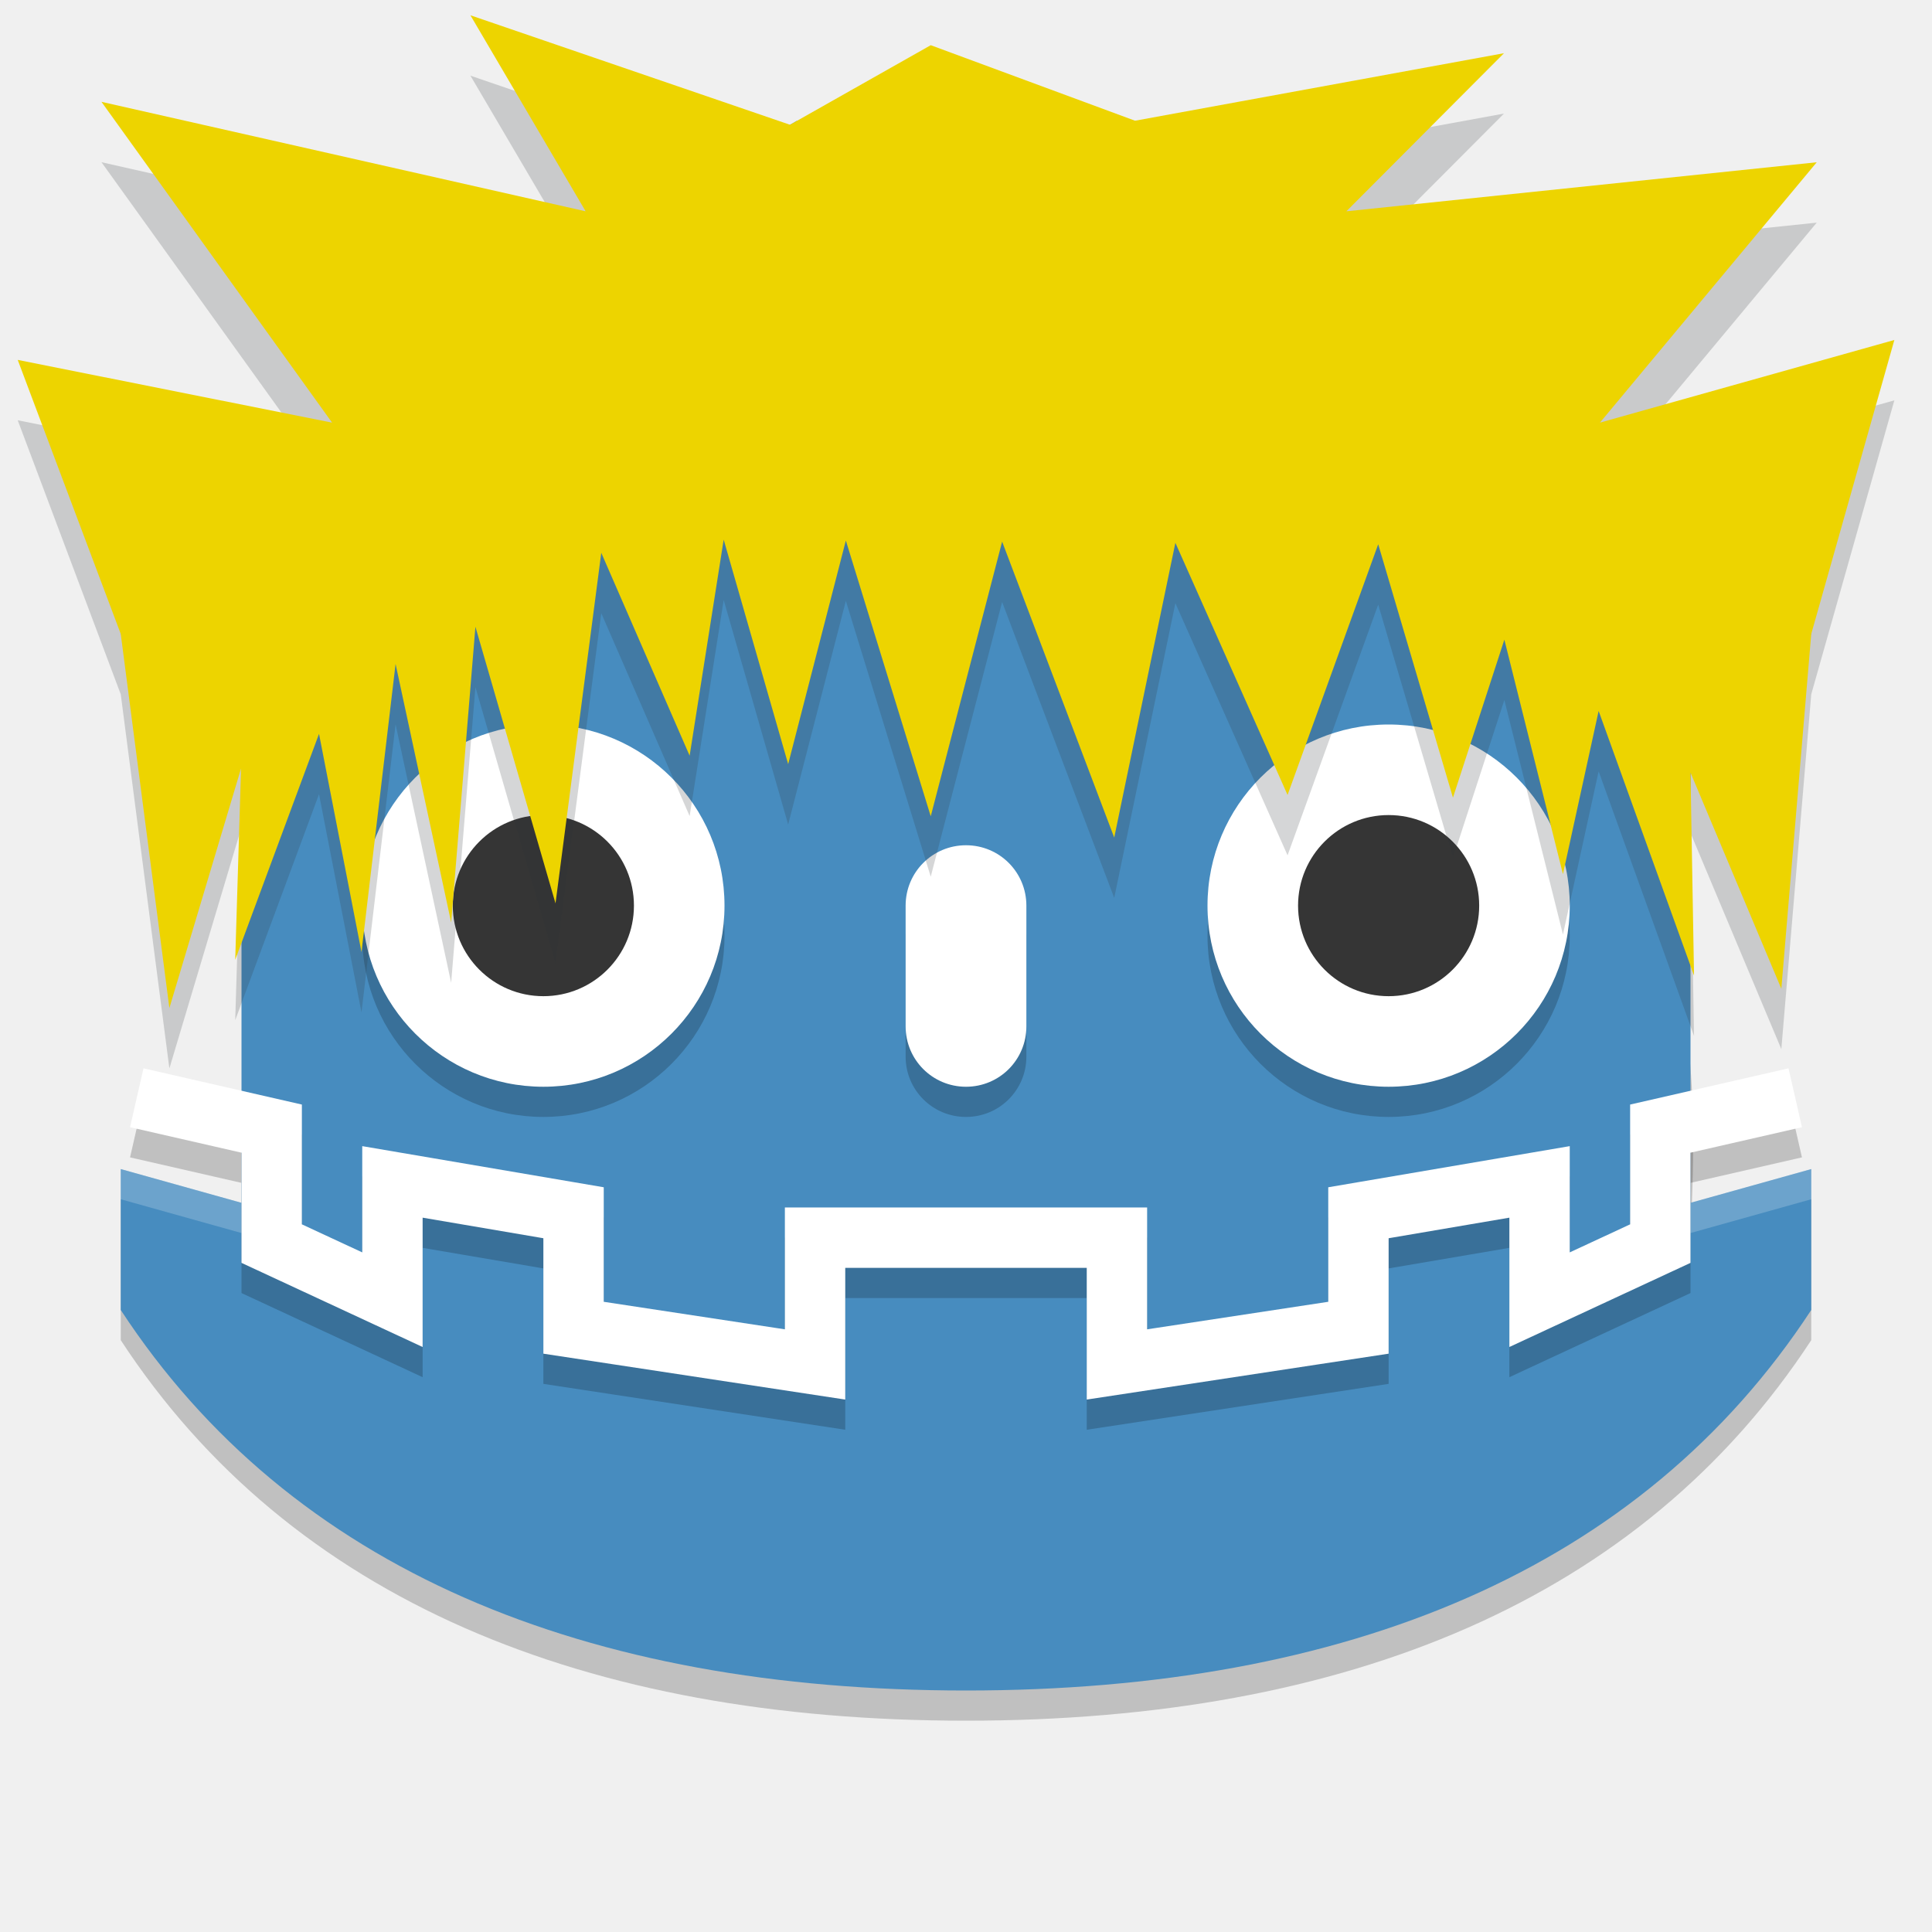
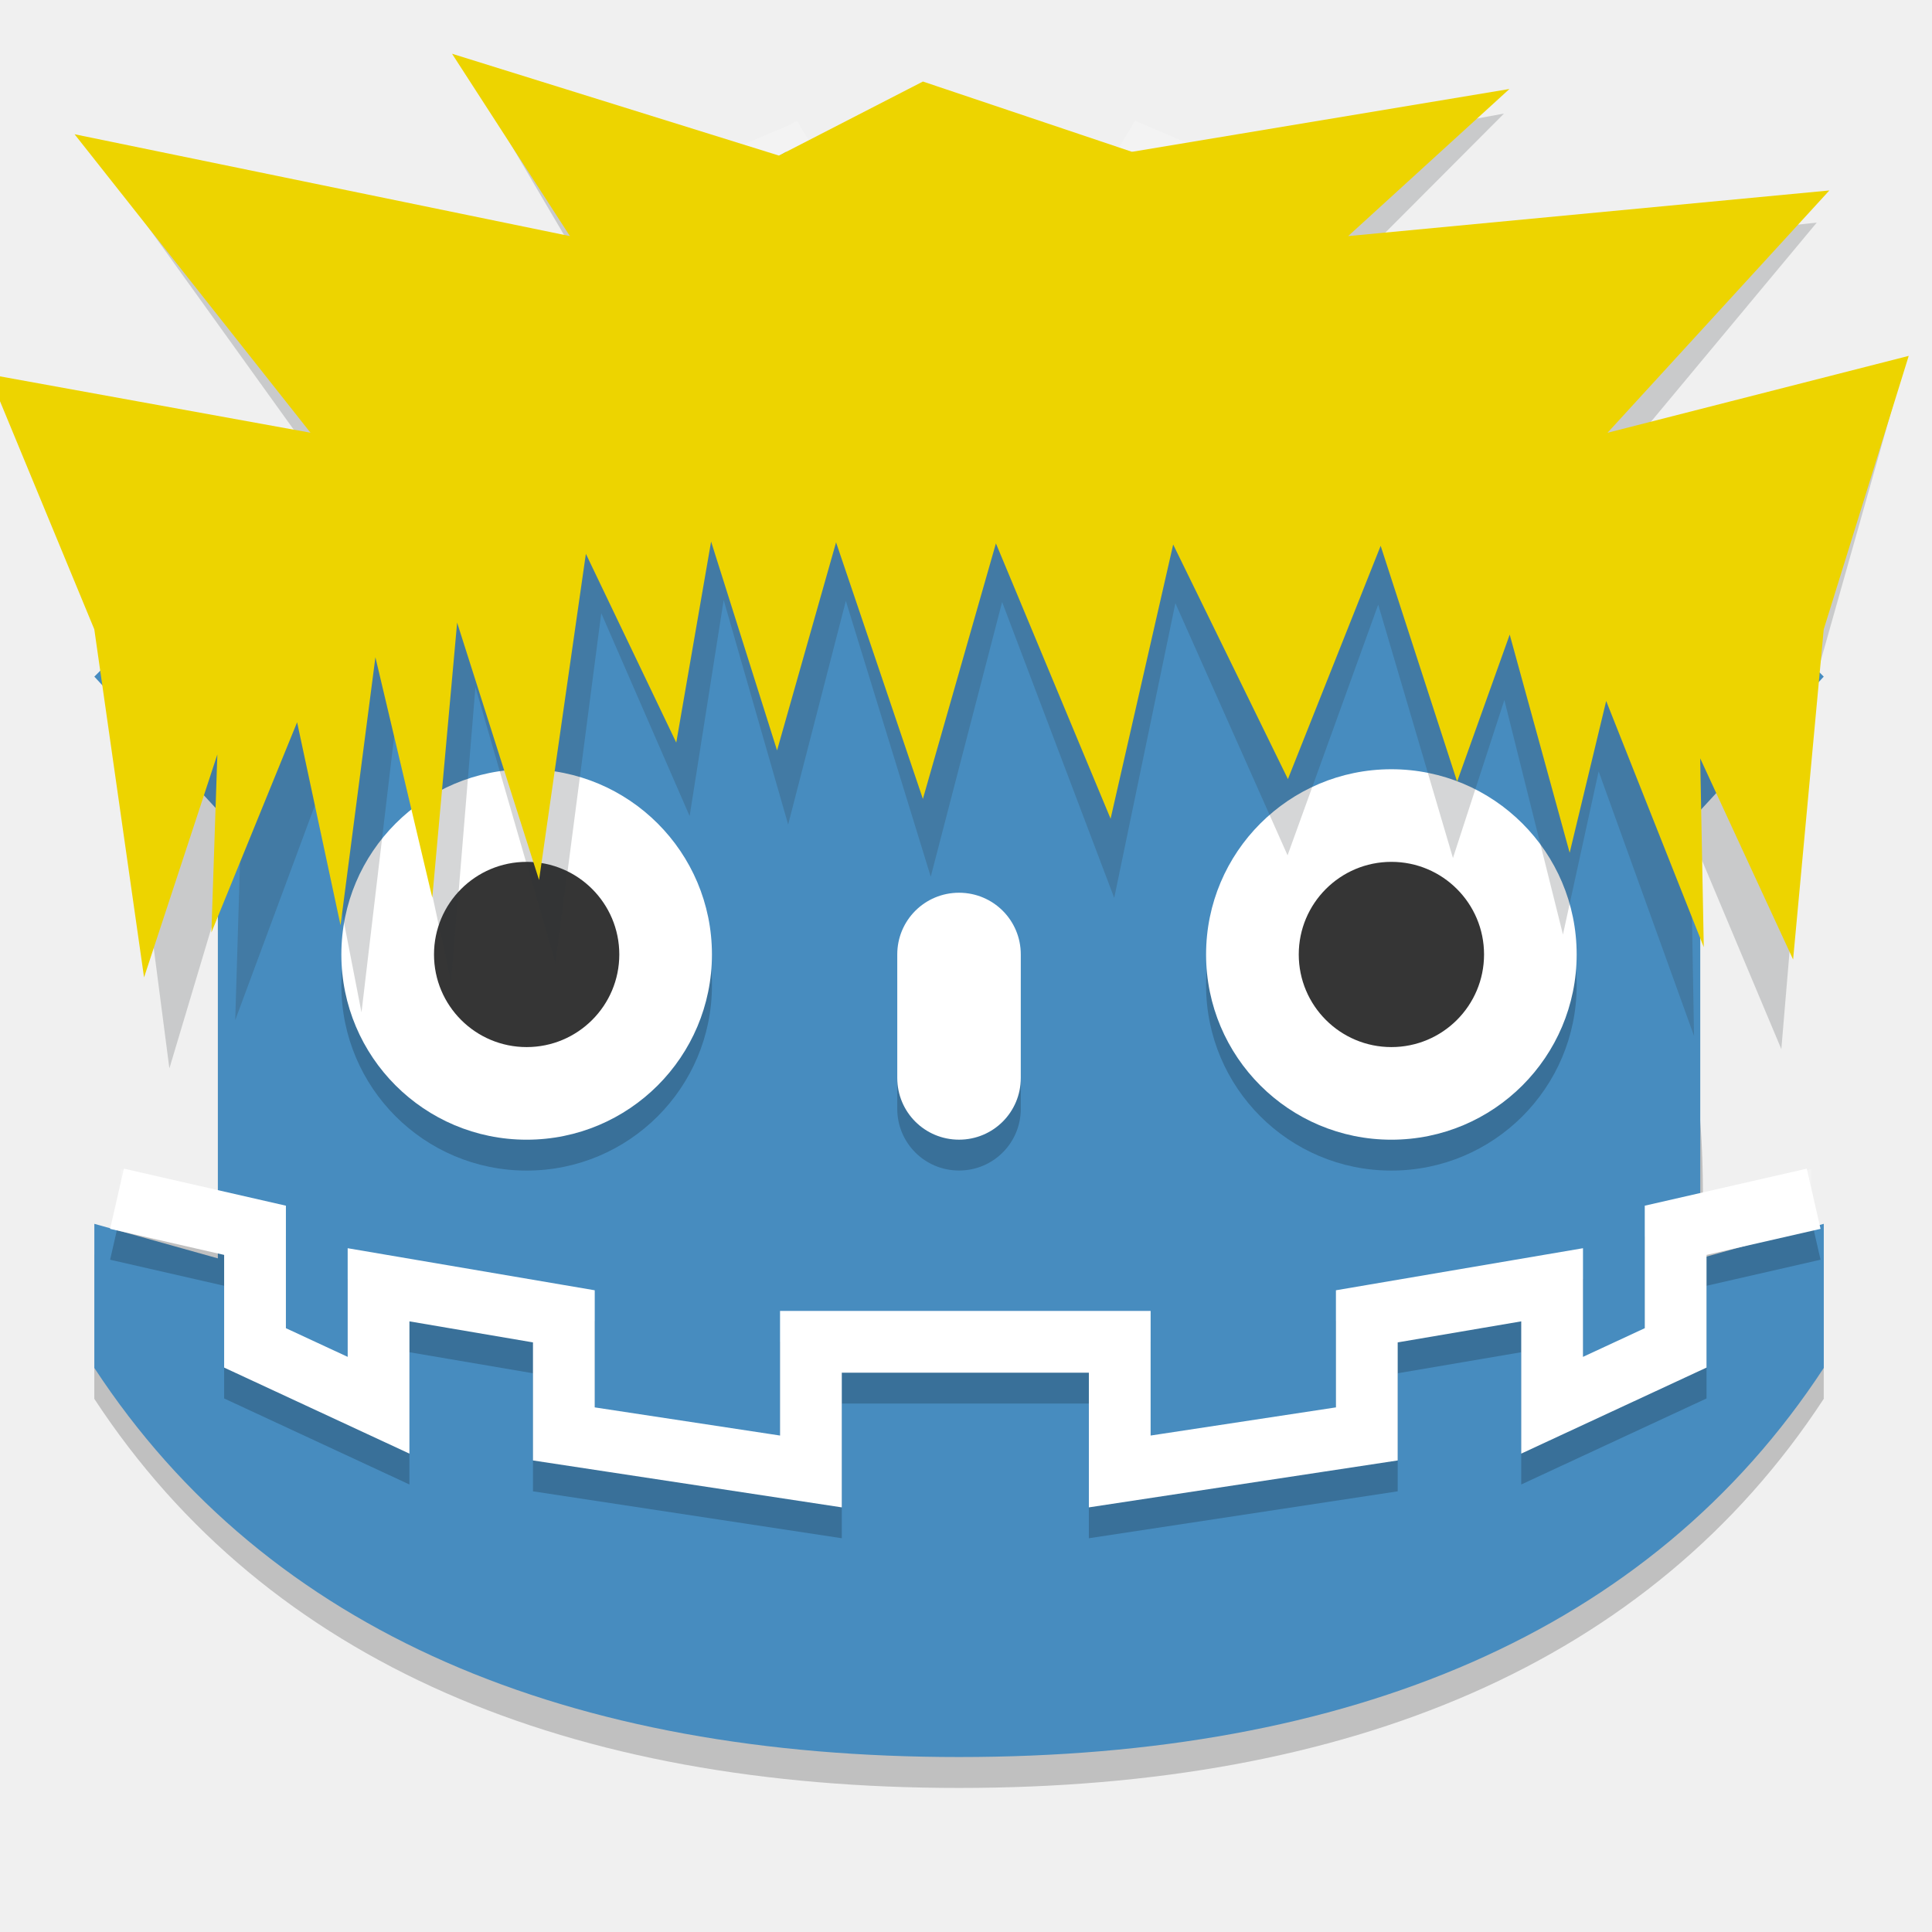
<svg xmlns="http://www.w3.org/2000/svg" height="64" width="64" version="1" id="svg3967">
  <defs id="defs3971" />
-   <path style="opacity:0.2" d="M 8,40.845 4,39.727 v 4.668 C 9.637,53.007 19.4,57 32,57 44.6,57 54.363,53.007 60,44.395 v -4.668 l -4,1.118 C 57.191,18.557 46.031,38.601 33.648,38.668 21.433,38.735 8,18.522 8,40.845 Z" id="path3941" />
-   <path style="fill:#478cbf" d="M 26.4,3.999 26.17,4.133 22.714,5.597 19.4,7 20.8,14 14.355,16.948 11,14 4,21 8,25.334 v 14.511 L 4,38.727 v 4.668 C 9.637,52.007 19.4,56 32,56 44.6,56 54.363,52.007 60,43.395 v -4.668 l -4,1.118 V 25.334 L 60,21 53,14 49.645,16.948 43.2,14 44.6,7 37.6,3.999 35.205,8 h -6.415 z" id="path3943" />
-   <path style="opacity:.2" d="m18 25c3.314 0 6 2.686 6 6s-2.686 6-6 6-6-2.686-6-6 2.686-6 6-6z" id="path3945" />
-   <path d="m18 24c3.314 0 6 2.686 6 6s-2.686 6-6 6-6-2.686-6-6 2.686-6 6-6z" style="fill:#ffffff" id="path3947" />
-   <path style="fill:#353535" d="m21 30a3 3 0 1 1 -6 0 3 3 0 1 1 6 0z" id="path3949" />
-   <path style="opacity:.2" d="m32 29c1.108 0 2 0.892 2 2v4c0 1.108-0.892 2-2 2s-2-0.892-2-2v-4c0-1.108 0.892-2 2-2z" id="path3951" />
-   <path d="m32 28c1.108 0 2 0.892 2 2v4c0 1.108-0.892 2-2 2s-2-0.892-2-2v-4c0-1.108 0.892-2 2-2z" style="fill:#ffffff" id="path3953" />
-   <path d="m46 25c3.314 0 6 2.686 6 6s-2.686 6-6 6-6-2.686-6-6 2.686-6 6-6z" style="opacity:.2" id="path3955" />
-   <path style="fill:#ffffff" d="m46 24c3.314 0 6 2.686 6 6s-2.686 6-6 6-6-2.686-6-6 2.686-6 6-6z" id="path3957" />
-   <path style="fill:#353535" d="m49 30a3 3 0 1 1 -6 0 3 3 0 1 1 6 0z" id="path3959" />
-   <path style="opacity:.2;stroke:#000000;stroke-width:2;fill:none" d="m59.469 37.365-4.469 1.022v3.809l-4 1.858v-3.902l-6 1.022v3.809l-8 1.216v-4.2h-5m-27.469-4.634 4.469 1.022v3.809l4 1.858v-3.902l6 1.022v3.809l8 1.216v-4.2h5" id="path3961" />
-   <path d="m59.469 36.365-4.469 1.022v3.809l-4 1.858v-3.902l-6 1.022v3.809l-8 1.216v-4.2h-5m-27.469-4.634 4.469 1.022v3.809l4 1.858v-3.902l6 1.022v3.809l8 1.216v-4.2h5" style="stroke:#ffffff;stroke-width:2;fill:none" id="path3963" />
+   <path style="opacity:0.2;stroke-width:1.023" d="M 7.216,42.708 3.124,41.565 v 4.773 c 5.767,8.807 15.755,12.89 28.645,12.89 12.89,0 22.878,-4.083 28.645,-12.89 V 41.565 l -4.092,1.144 C 57.54,19.916 46.123,40.413 33.455,40.482 20.958,40.55 7.216,19.88 7.216,42.708 Z" id="path3941" />
+   <path style="fill:#478cbf;stroke-width:1.023" d="m 26.04,5.029 -0.235,0.137 -3.536,1.497 -3.39,1.435 1.432,7.158 -6.593,3.014 -3.432,-3.014 -7.161,7.158 4.092,4.432 v 14.839 l -4.092,-1.144 v 4.773 c 5.767,8.807 15.755,12.89 28.645,12.89 12.89,0 22.878,-4.083 28.645,-12.89 v -4.773 l -4.092,1.144 V 26.846 L 60.414,22.414 53.253,15.256 49.82,18.27 43.227,15.256 44.659,8.098 37.498,5.029 35.047,9.121 h -6.563 z" id="path3943" />
+   <path style="opacity:0.2;stroke-width:1.023" d="m 17.446,26.505 c 3.391,0 6.138,2.746 6.138,6.136 0,3.389 -2.747,6.136 -6.138,6.136 -3.391,0 -6.138,-2.746 -6.138,-6.136 0,-3.389 2.747,-6.136 6.138,-6.136 z" id="path3945" />
+   <path d="m 17.446,25.482 c 3.391,0 6.138,2.746 6.138,6.136 0,3.389 -2.747,6.136 -6.138,6.136 -3.391,0 -6.138,-2.746 -6.138,-6.136 0,-3.389 2.747,-6.136 6.138,-6.136 z" style="fill:#ffffff;stroke-width:1.023" id="path3947" />
+   <path style="fill:#353535;stroke-width:1.023" d="m 20.515,31.618 a 3.069,3.068 0 1 1 -6.138,0 3.069,3.068 0 1 1 6.138,0 z" id="path3949" />
+   <path style="opacity:0.2;stroke-width:1.023" d="m 31.769,30.595 c 1.134,0 2.046,0.912 2.046,2.045 v 4.09 c 0,1.133 -0.913,2.045 -2.046,2.045 -1.134,0 -2.046,-0.912 -2.046,-2.045 v -4.09 c 0,-1.133 0.913,-2.045 2.046,-2.045 z" id="path3951" />
+   <path d="m 31.769,29.573 c 1.134,0 2.046,0.912 2.046,2.045 v 4.09 c 0,1.133 -0.913,2.045 -2.046,2.045 -1.134,0 -2.046,-0.912 -2.046,-2.045 v -4.09 c 0,-1.133 0.913,-2.045 2.046,-2.045 z" style="fill:#ffffff;stroke-width:1.023" id="path3953" />
+   <path d="m 46.091,26.505 c 3.391,0 6.138,2.746 6.138,6.136 0,3.389 -2.747,6.136 -6.138,6.136 -3.391,0 -6.138,-2.746 -6.138,-6.136 0,-3.389 2.747,-6.136 6.138,-6.136 z" style="opacity:0.2;stroke-width:1.023" id="path3955" />
+   <path style="fill:#ffffff;stroke-width:1.023" d="m 46.091,25.482 c 3.391,0 6.138,2.746 6.138,6.136 0,3.389 -2.747,6.136 -6.138,6.136 -3.391,0 -6.138,-2.746 -6.138,-6.136 0,-3.389 2.747,-6.136 6.138,-6.136 z" id="path3957" />
+   <path style="fill:#353535;stroke-width:1.023" d="m 49.161,31.618 a 3.069,3.068 0 1 1 -6.138,0 3.069,3.068 0 1 1 6.138,0 z" id="path3959" />
+   <g id="g909" transform="matrix(1.02304,0,0,1.022601,-0.7593779,2.523352)">
+     <path id="path3961" d="M 59.469,37.365 55,38.387 v 3.809 l -4,1.858 v -3.902 l -6,1.022 v 3.809 l -8,1.216 v -4.2 H 32 M 4.531,37.365 9,38.387 v 3.809 l 4,1.858 v -3.902 l 6,1.022 v 3.809 l 8,1.216 v -4.2 h 5" style="opacity:0.2;fill:none;stroke:#000000;stroke-width:2" />
+     <path id="path3963" style="fill:none;stroke:#ffffff;stroke-width:2" d="M 59.469,36.365 55,37.387 v 3.809 l -4,1.858 v -3.902 l -6,1.022 v 3.809 L 37,45.199 v -4.2 H 32 M 4.531,36.365 9,37.387 v 3.809 l 4,1.858 v -3.902 l 6,1.022 v 3.809 l 8,1.216 v -4.2 h 5" />
+   </g>
  <path style="opacity:.2;fill:#ffffff" d="m26.4 3.998l-0.23 0.135-6.77 2.867 0.184 0.922 6.586-2.789 0.23-0.135 2.389 4.002h3.209 3.207l2.395-4.002 6.816 2.924 0.184-0.922-7-3.002-2.395 4.002h-3.207-3.209l-2.389-4.002zm-15.4 10.002l-7 7 0.48 0.52 6.52-6.52 3.355 2.947 6.445-2.947-0.184-0.916-6.262 2.863-3.355-2.947zm42 0l-3.355 2.947-6.262-2.863-0.184 0.916 6.445 2.947 3.355-2.947 6.52 6.52 0.48-0.52-7-7zm-49 24.727v1l4 1.119v-1l-4-1.119zm56 0l-4 1.119v1l4-1.119v-1z" id="path3965" />
  <path id="path25096" d="M 19.4,9 3.361,5.373 11,16 0.587,13.922 4,23 5.611,35.393 7.985,27.456 7.792,33.794 l 2.776,-7.484 1.407,7.228 1.129,-9.543 1.841,8.561 0.804,-9.794 2.653,9.164 1.516,-11.613 2.927,6.721 1.128,-7.157 2.136,7.436 1.911,-7.407 2.812,9.135 2.365,-9.099 3.713,9.803 2.026,-9.763 3.716,8.352 3.003,-8.305 2.476,8.394 1.703,-5.233 1.941,7.767 1.182,-5.405 3.16,8.765 L 56,27.593 59.009,34.754 60,23 62.753,13.262 53,16 60.182,7.375 44.6,9 49.822,3.762 37.6,5.999 30.832,3.497 26.17,6.133 15.583,2.506 Z" style="opacity:0.2;fill:#2e3436" />
-   <path style="fill:#edd400" d="M 19.4,7 3.361,3.373 11,14 0.587,11.922 4,21 5.611,33.393 7.985,25.456 7.792,31.794 l 2.776,-7.484 1.407,7.228 1.129,-9.543 1.841,8.561 0.804,-9.794 2.653,9.164 1.516,-11.613 2.927,6.721 1.128,-7.157 2.136,7.436 1.911,-7.407 2.812,9.135 2.365,-9.099 3.713,9.803 2.026,-9.763 3.716,8.352 3.003,-8.305 2.476,8.394 1.703,-5.233 1.941,7.767 1.182,-5.405 3.16,8.765 L 56,25.593 59.009,32.754 60,21 62.753,11.262 53,14 60.182,5.375 44.6,7 49.822,1.762 37.6,3.999 30.832,1.497 26.17,4.133 15.583,0.506 Z" id="rect24279" />
+   <path style="fill:#edd400;stroke-width:0.976" d="M 18.879,7.821 2.47,4.447 10.285,14.334 -0.368,12.401 3.124,20.847 4.772,32.378 7.2,24.993 7.003,30.89 9.842,23.926 l 1.439,6.725 1.155,-8.879 1.884,7.965 0.823,-9.112 2.714,8.526 1.551,-10.805 2.994,6.253 1.154,-6.659 2.185,6.918 1.955,-6.892 2.876,8.499 2.419,-8.465 3.799,9.121 2.073,-9.083 3.801,7.77 3.072,-7.727 2.533,7.81 1.742,-4.869 1.986,7.227 1.21,-5.028 3.233,8.155 -0.119,-6.254 3.078,6.663 1.014,-10.936 2.816,-9.06 -9.978,2.547 L 60.6,6.309 44.659,7.821 50.002,2.948 37.498,5.029 30.573,2.701 25.804,5.154 14.974,1.78 Z" id="rect24279" />
</svg>
